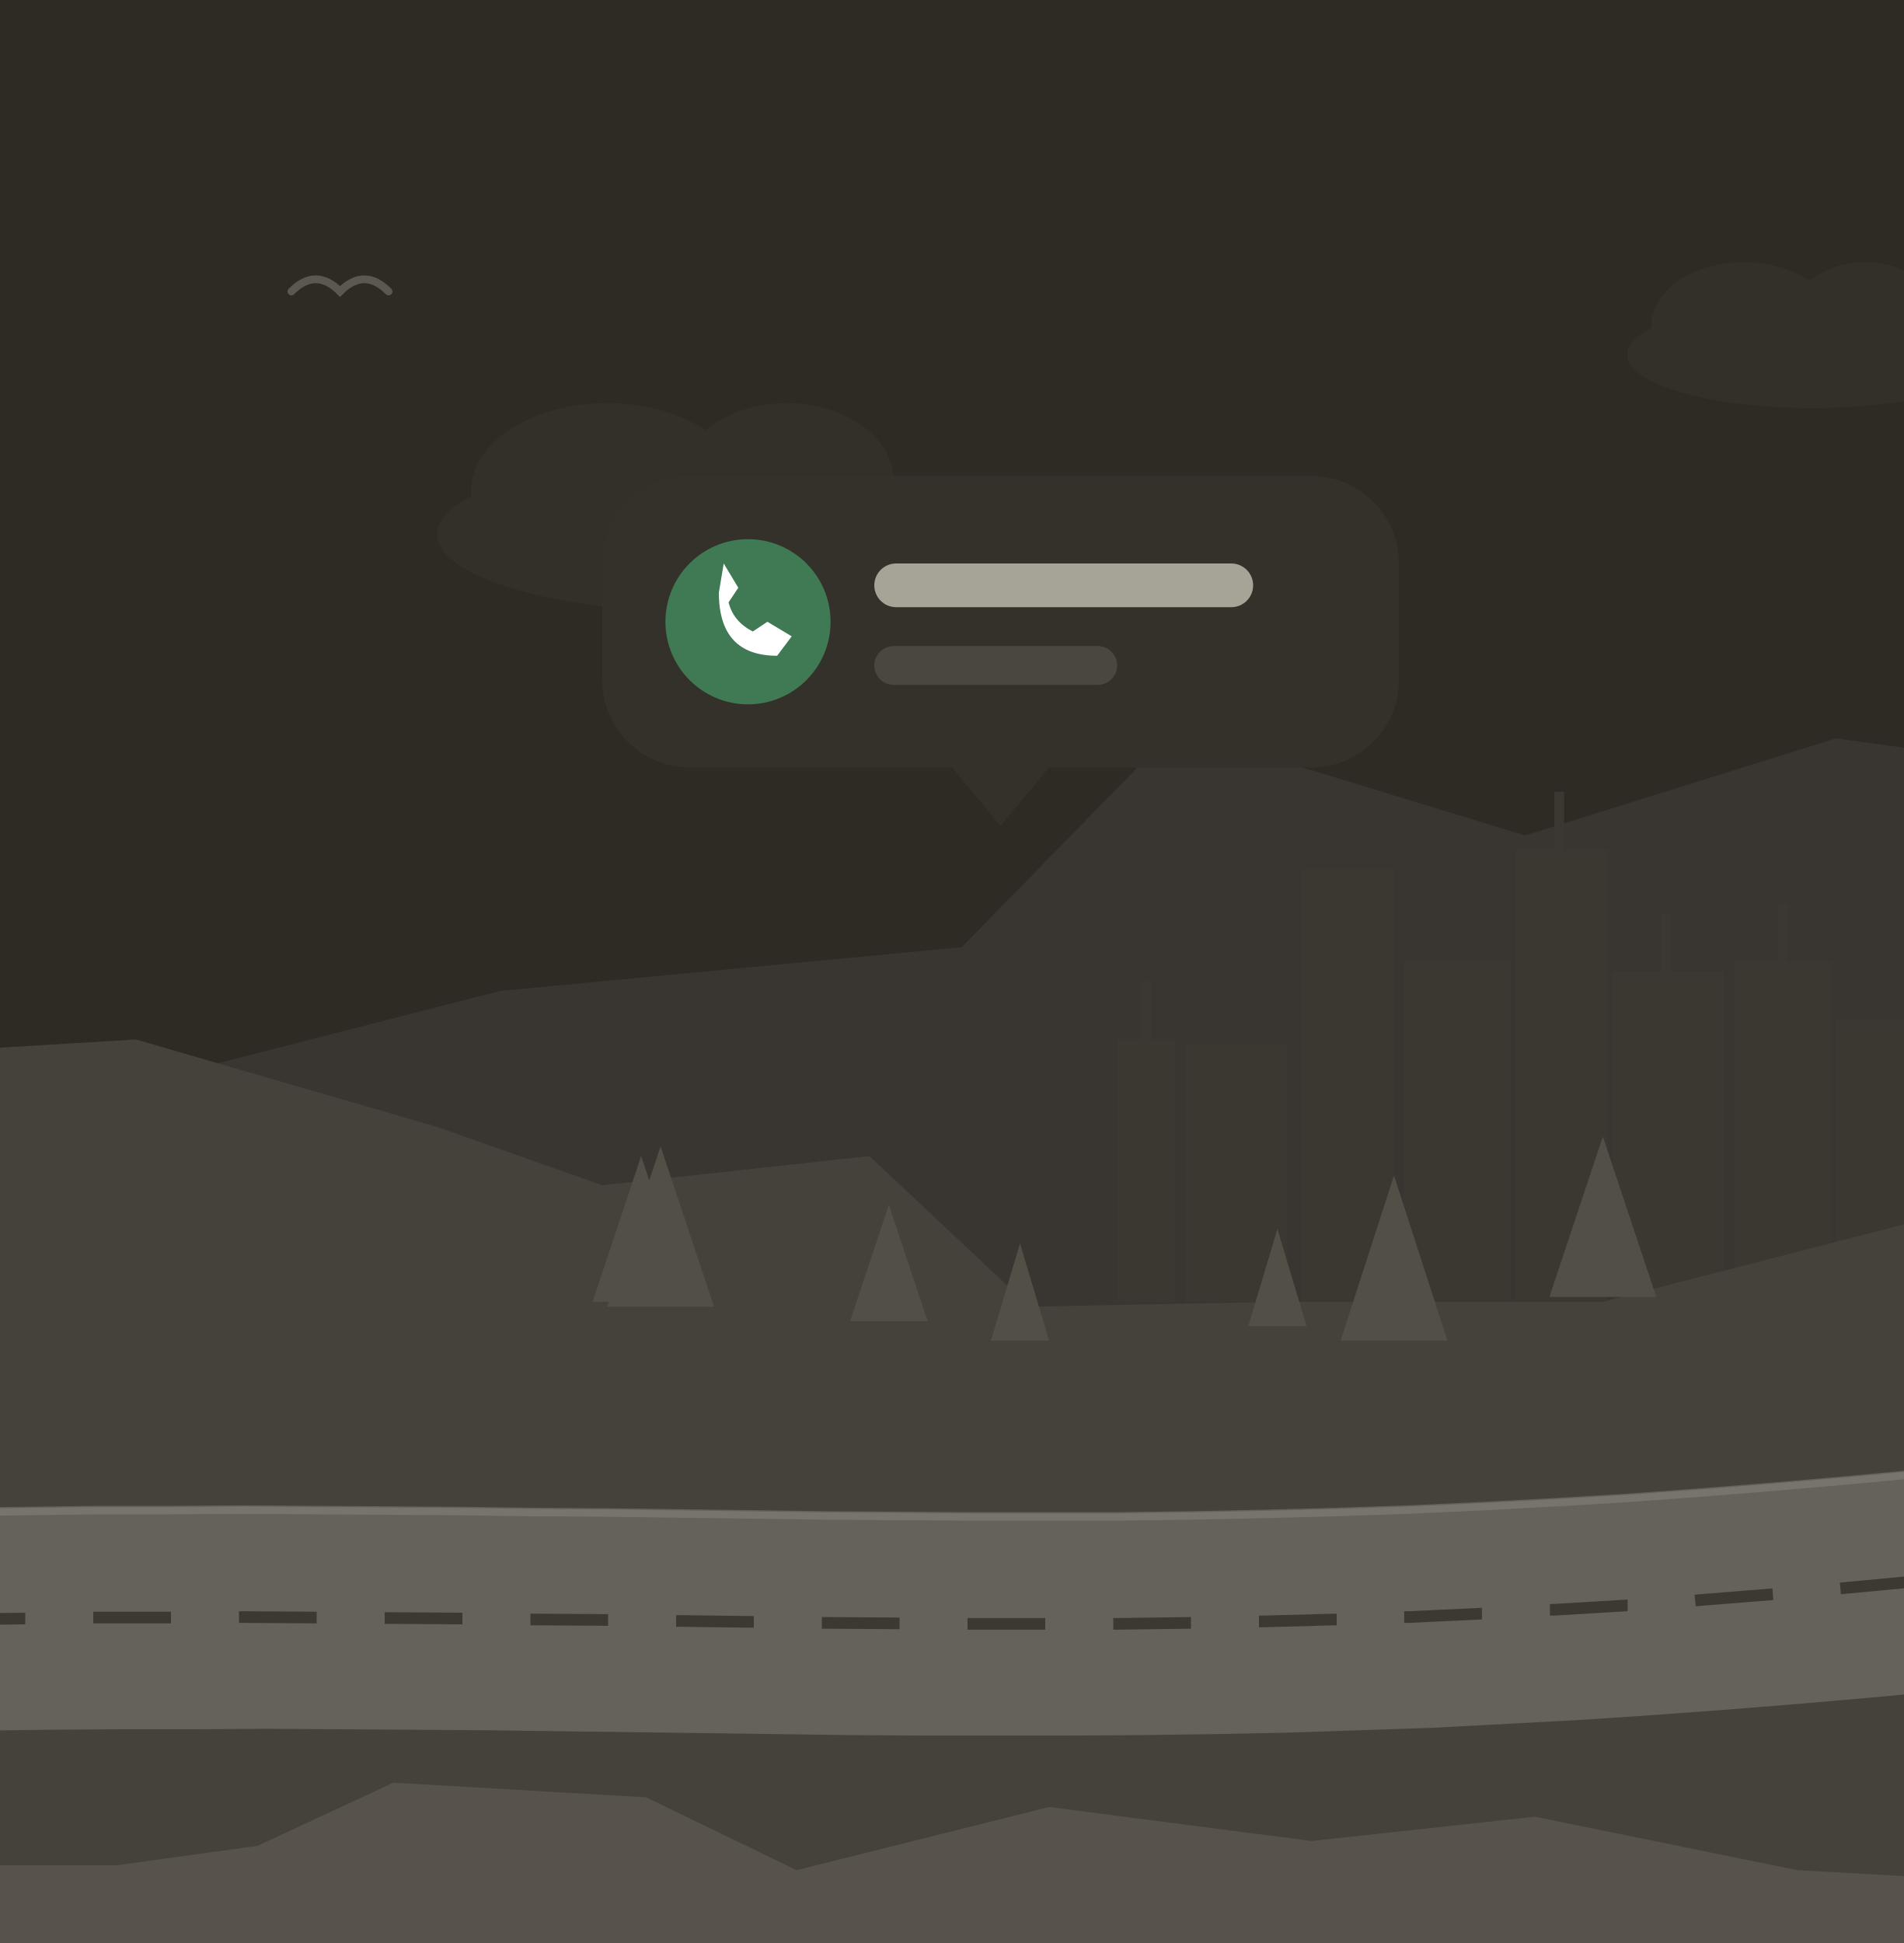
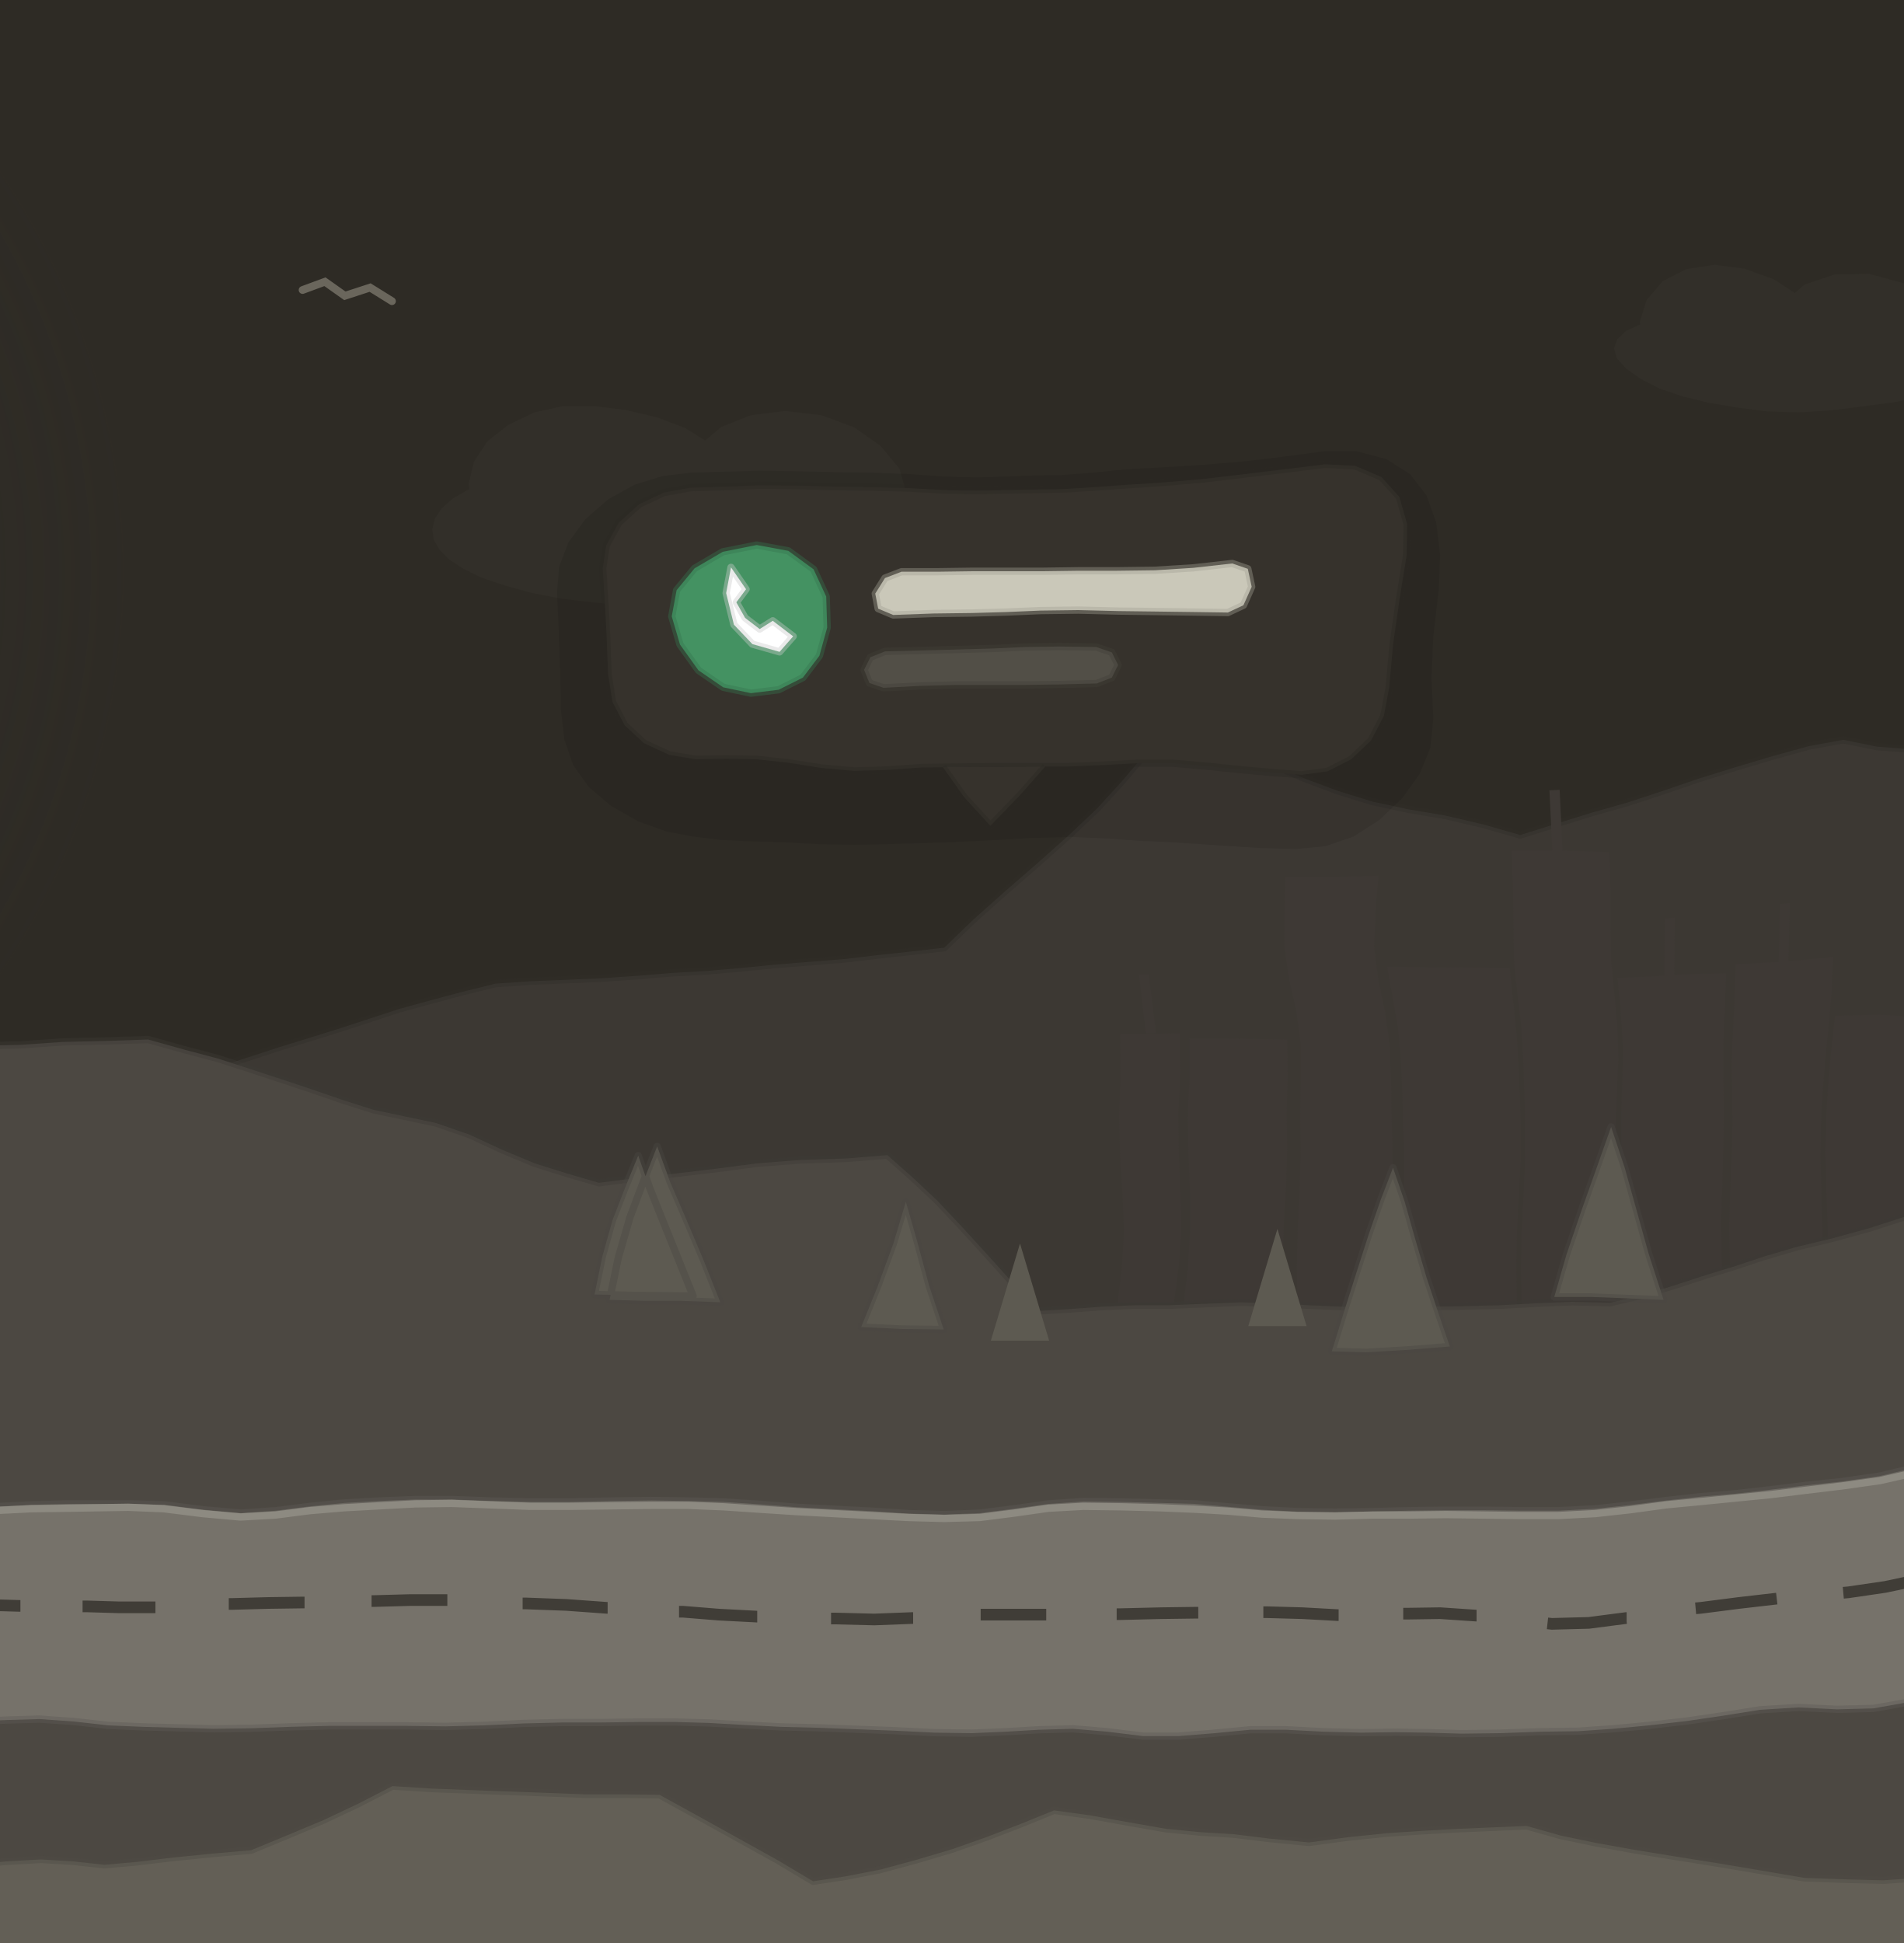
<svg xmlns="http://www.w3.org/2000/svg" viewBox="0 0 392 400">
+   <defs>
+     <radialGradient id="g1" gradientUnits="userSpaceOnUse" cx="268.0" cy="118.0" r="150.0">
+       <stop offset="0" stop-color="#37342E" stop-opacity="0.90" />
+       <stop offset="0.35" stop-color="#37342E" stop-opacity="0.35" />
+       <stop offset="1" stop-color="#37342E" stop-opacity="0.00" />
+     </radialGradient>
+   </defs>
  <g transform="translate(-390 0)">
    <path d="M0 0H1950V400H0Z" fill="#2E2B25" />
-     <path d="M280 74A40 12 0 1 0 360 74A40 12 0 1 0 280 74ZM316 66A16 12 0 1 0 348 66A16 12 0 1 0 316 66ZM480 110A55 16 0 1 0 590 110A55 16 0 1 0 480 110ZM487 101A28 18 0 1 0 543 101A28 18 0 1 0 487 101ZM530 99A22 16 0 1 0 574 99A22 16 0 1 0 530 99ZM725 73A38 11 0 1 0 801 73A38 11 0 1 0 725 73ZM730 67A19 13 0 1 0 768 67A19 13 0 1 0 730 67ZM759 65A15 11 0 1 0 789 65A15 11 0 1 0 759 65Z" fill="#33302A" />
-     <path d="M378 233.6L411 225L493 204L588 195L632 150L704 172L768 152L794 155.6L794 420L378 420Z" fill="#393530" />
-     <path d="M620 214H632V268H620ZM625 202H627V214H625ZM634 215H655V268H634ZM658 179H677V268H658ZM679 198H701V268H679ZM702 175H721V268H702ZM710 163H712V175H710ZM722 200H745V268H722ZM732 188H734V200H732ZM747 198H767V268H747ZM756 186H758V198H756ZM768 210H786V268H768ZM790 215H803V268H790ZM804 203H819V268H804ZM820 192H839V268H820Z" fill="#3B3832" />
-     <path d="M378 216.4L418 214L480 232L514 244L569 238L602 269L653 268L720 268L790 250L794 250.1L794 420L378 420Z" fill="#45413B" />
-     <path d="M522 238L532 268H512ZM526 236L537 269H515ZM600 256L606 276H594ZM573 248L581 272H565ZM677 242L688 276H666ZM653 253L659 273H647ZM720 234L731 267H709Z" fill="#524F47" />
-     <path d="M450 60q5-5 10 0q5-5 10 0" fill="none" stroke="#5C584F" stroke-width="1.6" stroke-linecap="round" />
-     <path d="M378 310.4L380 310.4L395 310.2L410 310L425 310L440 309.9L455 310L470 310.1L485 310.2L500 310.4L515 310.5L530 310.7L545 310.9L560 311.1L575 311.2L590 311.3L605 311.3L620 311.3L635 311.1L650 310.8L665 310.4L680 309.9L695 309.2L710 308.4L725 307.5L740 306.4L755 305.2L770 303.9L785 302.5L794 301.7L794 347.7L790 348.1L775 349.5L760 350.8L745 352L730 353.1L715 354.1L700 354.9L685 355.7L670 356.2L655 356.7L640 357L625 357.2L610 357.3L595 357.3L580 357.3L565 357.2L550 357L535 356.8L520 356.6L505 356.4L490 356.2L475 356.1L460 356L445 355.9L430 356L415 356L400 356.1L385 356.3L378 356.4Z" fill="#65625A" />
-     <path d="M365 311.6L380 311.4L395 311.2L410 311L425 311L440 310.9L455 311L470 311.1L485 311.2L500 311.4L515 311.5L530 311.7L545 311.9L560 312.1L575 312.2L590 312.3L605 312.3L620 312.3L635 312.1L650 311.8L665 311.4L680 310.9L695 310.2L710 309.4L725 308.5L740 307.4L755 306.2L770 304.9L785 303.5L800 302.1" fill="none" stroke="#77746C" stroke-width="1.5" />
-     <path d="M379.2 333.4L380 333.4L395 333.2L395.2 333.2M409.2 333L410 333L425 333L425.2 333M439.2 332.9L440 332.9L455 333L455.2 333M469.2 333.1L470 333.1L485 333.2L485.2 333.2M499.2 333.4L500 333.4L515 333.5L515.2 333.5M529.2 333.7L530 333.7L545 333.9L545.2 333.9M559.2 334.1L560 334.1L575 334.2L575.2 334.2M589.2 334.3L590 334.3L605 334.3L605.2 334.3M619.2 334.3L620 334.3L635 334.1L635.2 334.1M649.2 333.8L650 333.8L665 333.4L665.2 333.4M679.1 332.9L680 332.9L695 332.2L695.1 332.2M709.1 331.4L710 331.4L725 330.5L725.1 330.5M739 329.5L740 329.4L755 328.2M768.9 327L770 326.9L784.9 325.5" fill="none" stroke="#3C3933" stroke-width="2.4" />
+     <path d="M118.3 118.8L118.9 127.1L119.4 134.6L120 141.2L121.1 147.5L122.8 154.1L124.7 161.2L126.9 168.5L129.5 175.3L132 181.9L134.4 188.4L137.7 194.5L141.5 200.1L144.9 205.6L147.8 211.1L151.2 216.3L155.7 221.3L160.4 226L165.1 230.4L170.1 234.9L175.8 239.7L181.9 244.2L188.4 248L194.7 251.3L200.8 254.1L206.9 256.4L213.6 258.5L220.7 260.3L228 261.8L234.9 263.2L241.4 264.5L247.8 265.6L254.3 266.7L261.3 267.8L268.5 268.8L275.5 269.2L282.1 269L288.5 268.1L295.2 267.1L302.2 265.8L309.3 264.1L316.2 262L322.4 259.9L327.9 257.7L333.4 255L339.3 251.9L345.1 248.3L351 244.1L356.8 239.7L362.2 235.3L367.3 230.7L372.1 225.2L376.6 219L381 212.8L385.6 206.9L389.9 200.8L394.1 194.4L398 188.2L401.8 182.4L405.3 176.8L408.5 171.1L411.1 165.4L413.2 159.9L415 154.1L416.6 147.6L417.9 140.3L418.4 133.1L418.4 126.2L418.3 119.2L417.7 112.2L416.7 105.8L415.7 99.8L414.8 93.4L413.8 86.1L412.4 78.6L410.4 71.4L408.1 64.5L405.5 57.8L402.5 51.4L399 45.5L394.6 39.9L390 34.2L385.6 28.2L381.3 22.2L376.5 16.2L371.6 10.3L367.2 4.6L362.9 -0.7L358 -4.9L352.6 -8.5L347.4 -12.6L342.2 -17L336.5 -20.2L329.9 -22L322.9 -23.3L316.2 -25.1L309.3 -27.2L302 -28.8L294.7 -29.9L287.9 -31.2L281.3 -32.7L274.4 -33.3L267.5 -32.8L260.7 -31.9L253.8 -30.7L246.6 -29.1L239.1 -27.1L232 -25.3L225.3 -24.1L218.9 -23.2L212.8 -22L206.5 -20L200.3 -17.8L194.4 -15.4L189.1 -12.3L183.8 -7.9L178.1 -2.7L172.4 2.7L167.5 7.9L163.1 13L158.5 17.7L153.7 22.2L149.5 26.9L146 31.7L142.6 37.1L139.1 43L136.1 49.3L133.3 55.8L130.6 62.4L127.9 69.4L125.7 76.2L123.8 83.1L122 90.1L120.4 96.8L119 103.6L118.2 110.8L118.3 118.8Z" fill="url(#g1)" />
+     <path d="M282 75.4L282.3 77.5L283.7 79.6L286.4 81.9L290.1 84L294.9 85.7L300.6 86.6L307.6 86.9L315.1 86.6L322 85.7L328.3 84L334.4 82.4L340.7 81.6L346.6 81.4L351.5 81L355.3 80.3L358 79L359.6 77.4L360.1 75.5L359.5 73.6L357.9 71.5L355.4 69.4L351.9 67.2L347.6 65L342.3 63.2L336 62.3L329.2 62.1L322.3 62.2L315.4 62.4L309 63L303 64L297.3 65.3L292.4 67.1L288.3 69.1L285.1 71.3L283 73.4L282 75.4ZM287.9 69.2L288.6 74.3L291.3 78.9L296.1 82.3L302.6 83.7L310.2 83L317.1 80.6L322.4 76.8L325.8 72.4L327.2 67.8L326.1 63.3L322.5 59L317.1 55.4L310.8 53.4L304.2 53.2L297.9 55L292.8 58.6L289.3 63.7L287.9 69.2ZM318.3 66.4L319.4 70.9L322.7 74.3L327.7 76.1L333.5 76.1L339.6 75L344.9 73.3L348.3 70.4L349.6 66.5L348.6 62L345.1 57.7L339.8 54.6L333.6 53.7L327.7 54.6L322.8 57.4L319.5 61.6L318.3 66.4ZM479 109L479.3 111.1L480.5 113.2L482.5 115.2L485.4 117.1L489.1 118.9L493.8 120.5L499.2 122L505.3 123.2L511.9 124L518.8 124.6L525.8 125L533 125.3L540.1 125.6L546.7 125.7L552.7 125.6L558.5 125.6L564.2 125.1L569.8 124L575.2 122.6L580 121L583.8 119.3L586.8 117.5L588.9 115.7L590.2 113.8L590.7 111.9L590.5 110.1L589.5 108.3L587.8 106.5L585.3 104.9L582 103.2L577.7 101.6L572.5 100L566.5 98.8L559.8 97.7L552.6 96.7L545.2 96.2L538.3 96.1L531.8 96.3L525.1 96.5L518.5 96.5L512.1 96.4L505.9 96.5L500 97L494.7 98L490 99.3L486.2 100.9L483.1 102.7L480.9 104.7L479.5 106.8L479 109ZM486.5 99.5L487 104.2L489.2 108.9L493 112.9L498.2 116L504.6 118.3L511.7 119.4L518.9 119.4L525.7 118.6L531.8 116.9L537.2 114.3L541.2 110.9L543.6 107.1L543.9 103L542.4 98.7L539.5 94.7L535.7 91L531 88.1L525.2 85.9L518.8 84.4L512.3 83.6L506 83.6L500 84.9L494.6 87.5L490.3 90.9L487.6 95L486.5 99.5ZM530.2 101.5L531.4 106.4L535 110.4L540.5 113.2L546.9 115.1L553.6 116L560.5 115.7L567 113.7L572.3 110.4L575.6 106.2L576.6 101.5L575.2 96.5L571.3 91.8L565.9 88L559.2 85.5L551.7 84.6L544.5 85.5L538.5 87.9L534.1 91.6L531.3 96.3L530.2 101.5ZM722.3 71.7L722.9 73.8L724.8 75.9L727.8 78L731.7 80L736.4 81.6L741.7 82.9L747.6 83.9L753.9 84.7L760.4 84.9L766.7 84.5L773.3 83.7L780 82.8L786.1 81.6L791.5 80.1L795.8 78.3L798.9 76.4L800.9 74.6L801.5 72.7L800.9 70.9L799 69.2L796 67.6L791.7 66.5L786.5 65.9L780.4 65.7L773.9 65.3L766.9 64.8L759.9 64.3L753.2 63.8L747 63.7L741.3 64L736.1 64.7L731.5 65.7L727.7 66.8L724.8 68.1L723 69.8L722.3 71.7ZM727.6 66.3L728.6 70.9L732 75.2L737.1 78.5L743.2 80.3L749.7 80.6L755.7 79.5L760.6 77.1L764 73.7L765.3 69.6L764 65.1L760.4 60.9L755.2 57.5L749.1 55.3L743 54.5L737.2 55.4L732.3 57.9L729 61.8L727.6 66.3ZM755.8 66.9L757.3 71.7L761.7 75.5L768 77.5L775 77.3L781.7 74.9L786.5 70.8L788.3 66.1L786.7 61.7L781.9 58.3L774.9 56.4L767.7 56.5L761.5 58.6L757.3 62.3L755.8 66.9Z" fill="#322F29" />
+     <path d="M376.5 236.3L381.3 235L387.9 233L395.2 230.8L403.2 228.4L411.4 225.8L419.4 223.7L427.2 221.8L434.4 219.8L441 217.7L447.4 215.6L453.9 213.6L460.3 211.6L466.4 209.6L472.2 207.7L478.4 206L485.1 204.2L492 202.5L499.3 202L506.5 201.7L513.7 201.4L521 200.9L528.2 200.3L535.3 199.9L542.3 199.3L549.4 198.6L556.8 198L564.2 197.4L570.9 196.6L577.4 195.9L584.4 195.1L590.3 189.4L596.8 183.6L603.7 177.6L610.2 171.8L615.9 166.4L621.1 160.7L626.4 154.4L631.8 148.6L639 151.5L646 154.6L652.4 157.6L658.7 160.3L665.4 162.8L672.5 165L679.9 166.6L687.6 167.9L695.3 169.7L703 171.9L710.3 169.6L717.7 167.3L725.1 165.2L732.4 162.8L739.7 160.3L747.1 158L754.8 155.7L762.4 153.6L769.5 152.3L776.4 153.7L782.7 154.2L788.7 154.5L795 155L795.5 155.1L795.5 420L795.1 420L788.1 420.6L781 421.1L774.1 421.6L767.4 422.2L760.6 422.6L753.6 422.8L746.6 423.3L739.6 423.7L732.4 423.8L724.6 423.7L716.8 423.6L709.4 422.9L702.3 421.5L695.1 419.9L687.5 418.9L680.1 418.3L672.9 418.2L665.9 418.3L659 418.9L652.2 419.6L645.4 420.1L638.6 420.1L631.6 420L624.7 420.3L617.7 420.9L611 421.1L604.8 420.6L599.2 420.2L593.4 419.7L586.7 419.1L579.2 418.3L571.7 417.7L564.5 417.7L557.1 417.4L549.7 417.3L542.9 417.3L536.7 417.4L530.3 417.4L523.2 417.3L515.9 417.2L508.5 417.2L500.7 417.5L492.6 418.4L484.9 419L477.7 419L470.2 418.8L462.8 418.9L456.1 419.3L449.9 419.9L443.5 420.3L436.6 420.7L429.9 420.9L423.4 420.9L416.9 420.1L410.4 418.7L404 417.6L397.1 417.5L389.5 418.1L381.9 418.7L376.5 419.2Z" fill="#3C3833" stroke="#302D29" stroke-width="1.5" stroke-linejoin="round" stroke-opacity="0.4" />
+     <path d="M620.6 212.9L632.9 212.7L633 221L632.6 229.4L632.7 237.4L633 245.3L633.2 253.1L632.7 260.6L631.7 268.2L620.1 268.2L621 260.7L621.4 253.3L621.1 245.6L620.6 237.8L620.4 229.8L620.7 221.3ZM624.5 200.6L626.5 200.6L628 212.7L625.9 212.7ZM634.9 213.8L641.7 213.8L648.5 213.9L655 214L655.1 221.5L654.9 229.2L655 236.7L654.8 244.2L654.3 252.1L654.1 260.2L654.3 268.5L647.7 268L640.7 268L633.7 268.2L634.6 260.7L635 253.3L635 245.6L634.7 237.9L634.5 230.1L634.9 221.9ZM654.6 180.5L664.1 180.5L673.8 180.3L673.2 187.7L672.9 195L673.8 201.9L675.2 208.4L676.1 215.1L676.4 222.3L676.5 229.7L676.7 236.9L676.8 244.1L676.6 251.8L676.2 260.3L675.8 269L666 269L657.1 268.6L657 260.3L657.2 252.2L657.6 244.5L657.8 237.1L657.7 229.9L657.8 222.4L657.8 215L656.9 208.2L655.4 201.6L654.4 194.8L654.5 187.5ZM675.6 199L684.2 199.1L692.7 199.2L700.8 199.3L701.5 205.8L702.2 212.2L702.6 218.6L702.9 225.1L703.1 231.7L703.1 238.6L702.7 246.2L702.3 254.1L702.2 261.6L702.3 268.5L694.9 268.9L686.7 268.9L678.1 269L678.4 261L678.8 253L679.1 245.5L679.1 238.5L678.9 231.8L678.7 224.9L678.4 217.9L677.8 211.4L676.7 205.2ZM701.2 175.1L711.2 175.1L721.3 175.4L721.6 183.1L721.6 190.7L721.7 197.9L722.4 204.8L723 211.6L723.2 218L722.9 224.1L722.7 230.4L722.7 237.4L722.5 244.8L722.2 252.6L722.2 260.5L722.6 268.3L712.6 268L703.3 268.5L703.1 261.3L703.3 253.6L703.7 245.6L704 237.9L704 230.8L703.8 224.2L703.6 217.7L703.2 211.2L702.4 204.6L701.7 197.8L701.6 190.6L701.5 182.9ZM709 162.7L711.1 162.6L711.7 175.1L709.6 175.1ZM723 201.3L730.4 201L738 200.5L745.4 200.4L745.1 207.8L744.8 215L744.8 221.9L744.9 228.7L744.8 236.1L744.6 243.8L744.3 251.8L744.5 260.1L745 268.9L738.4 268.7L731.3 268.7L723.6 268.3L723.2 260L723.3 251.7L723.6 243.6L723.8 235.8L723.8 228.6L724 222L724.1 215.5L723.7 208.5ZM732.8 189.1L734.8 188.9L734.7 200.7L732.7 200.8ZM747.3 198.5L757.2 198L767.4 197L767.1 204.1L766.5 211.2L765.8 218L765.3 224.4L764.9 230.9L764.8 238.1L765 245.7L765.2 253.3L765.2 261L765 268.8L755.6 269.1L746.7 269L746.2 260.9L746 253.1L746.2 245.6L746.5 238.2L746.7 231.2L746.6 224.9L746.5 218.7L746.8 212.1L747.1 205.3ZM756.5 186.1L758.5 185.9L758.2 197.9L756.2 198.1ZM767.8 209.1L777 208.9L786.3 209.4L785.8 216.5L785.3 223.5L784.8 230.5L784.7 237.6L784.9 244.7L785.2 251.9L785.3 259.6L785.2 267.8L775.2 268.4L766 268.8L766.3 260.7L766.3 252.8L766 244.9L765.8 237.1L766 229.7L766.4 223L767 216.3ZM790.2 214.5L803.6 214.6L803.4 221.9L803.1 229.4L803.1 236.7L803.3 243.4L803.6 250.1L803.9 257.9L804.2 266.4L789.7 267.5L789.5 258.8L789.3 250.8L789.1 243.7L789 236.8L789.2 229.4L789.7 221.9ZM804.6 203.2L811.4 203.5L818.7 203.6L819.7 209.4L819.9 216L819.6 223.2L819.2 230.5L819.5 237.4L820.5 244L821.4 250.7L821.4 258.1L820.9 266.1L813.3 266.1L805.2 266.4L805 258.2L804.8 250.7L804.5 244.2L804.2 237.9L804.1 231.1L804.3 223.9L804.6 216.9L804.6 210.1ZM818.8 194L829.1 194L839.4 193.6L839.5 200.8L839.8 207.7L840.1 214.9L840.4 223.1L840.8 231.5L840.9 239.2L840.1 246.1L839.3 252.8L839.2 259.8L839.9 266.7L831 266.2L821.9 266.1L822.4 257.7L822.3 250.1L821.3 243.1L820.4 236L820.3 228.7L820.7 220.9L821 213.5L820.3 207L819.3 200.9ZM844 212.4L852.5 213.1L861.4 213.5L861.6 220.8L861.9 227.4L862.1 234.2L862.4 241.7L862.9 249.3L862.7 256.1L861.8 261.8L860.8 267L852.1 266.9L843.6 266.8L843.3 260.7L843.4 254.4L844.1 248.2L844.7 241.7L844.9 234.8L844.6 227.3L844.2 219.7Z" fill="#3E3935" />
+     <path d="M376.5 215.7L377.9 215.6L385.7 215.3L394.2 215.1L402.9 214.5L411.7 214.3L420.5 214L428 216.1L434.8 217.9L441.3 220L447.7 222.1L454.3 224.3L460.7 226.5L467 228.5L473.2 229.8L479.8 231.2L486.7 233.6L493.4 236.7L500.1 239.5L506.8 241.6L513.3 243.5L521.1 242.5L529 241.6L537.4 240.6L545.8 239.5L554.7 238.8L564.1 238.5L572.7 237.8L578 242.5L583 247.2L587.9 252.4L593.2 258.2L598.6 264.2L603.4 269.9L610.1 269.5L616.9 269L623.7 268.7L630.8 268.7L638.1 268.4L645.4 268.1L652.4 268.3L659.3 268.7L666.3 269L673.9 269L682.5 269L691.2 268.9L699 268.7L706.3 268.3L713.7 268L721.5 268.2L728.6 266.5L735.1 264.5L741.2 262.5L747.1 260.7L753.1 258.7L759.9 256.7L767.4 254.9L775 252.8L782.1 250.5L789.2 248.1L795.5 247.9L795.5 420L795.1 420L788.1 420.6L781 421.1L774.1 421.6L767.4 422.2L760.6 422.6L753.6 422.8L746.6 423.3L739.6 423.7L732.4 423.8L724.6 423.7L716.8 423.6L709.4 422.9L702.3 421.5L695.1 419.9L687.5 418.9L680.1 418.3L672.9 418.2L665.9 418.3L659 418.9L652.2 419.6L645.4 420.1L638.6 420.1L631.6 420L624.7 420.3L617.7 420.9L611 421.1L604.8 420.6L599.2 420.2L593.4 419.7L586.7 419.1L579.2 418.3L571.7 417.7L564.5 417.7L557.1 417.4L549.7 417.3L542.9 417.3L536.7 417.4L530.3 417.4L523.2 417.3L515.9 417.2L508.5 417.2L500.7 417.5L492.6 418.4L484.9 419L477.7 419L470.2 418.8L462.8 418.9L456.1 419.3L449.9 419.9L443.5 420.3L436.6 420.7L429.9 420.9L423.4 420.9L416.9 420.1L410.4 418.7L404 417.6L397.1 417.5L389.5 418.1L381.9 418.7L376.5 419.2Z" fill="#4C4842" stroke="#3D3A35" stroke-width="1.5" stroke-linejoin="round" stroke-opacity="0.4" />
+     <path d="M521.4 237.9L523.7 244.4L526.3 250.9L529.4 258.6L532.7 266.8L522.3 266.7L512.4 266.5L514 258.7L516.1 251.2L518.7 244.5ZM525.3 236L528 243.4L531.2 250.8L534.8 259.3L538.3 268.1L530.2 267.8L522.7 267.8L515.5 267.6L517.3 258.9L519.7 250.6L522.4 243.4Z" fill="#5D5A51" stroke="#4A4841" stroke-width="1.5" stroke-linejoin="round" stroke-opacity="0.4" />
+     <path d="M600 256L606 276H594Z" fill="#5D5A51" />
+     <path d="M576.5 247.4L578.9 255.8L581.3 264.7L584.3 273.7L575.7 273.6L567.3 273.2L570.7 264.8L573.9 256.1ZM676.8 240.4L679.2 247.4L681.4 255.2L683.7 263L686.1 270.2L688.5 277.2L679.7 277.9L671.3 278.4L664.2 278.2L666.6 270.4L669.2 262.2L671.8 254.1L674.3 246.9Z" fill="#5D5A51" stroke="#4A4841" stroke-width="1.5" stroke-linejoin="round" stroke-opacity="0.4" />
+     <path d="M653 253L659 273H647Z" fill="#5D5A51" />
+     <path d="M721.7 232L724.5 240.4L726.9 249L729.4 258L732.5 267.6L725.3 267.3L717.6 267L710 267L712.5 258.3L715.6 249.2L718.8 240.2Z" fill="#5D5A51" stroke="#4A4841" stroke-width="1.5" stroke-linejoin="round" stroke-opacity="0.4" />
+     <path d="M452.3 59.7L456.9 58L461 60.9L466.2 59.2L470.7 62" fill="none" stroke="#6A665C" stroke-width="1.6" stroke-linecap="round" />
+     <path d="M376.5 310.7L380.3 310.5L388.4 310.2L396.5 309.8L403.9 309.6L410.2 309.6L416.6 309.6L423.9 309.8L431.8 310.8L439.6 311.5L446.8 311L453.9 310.1L461 309.4L468.2 309L475.6 308.7L483.1 308.7L491.1 309L499.2 309.2L507.5 309.2L515.9 309L524.2 308.9L531.7 309L539 309.2L546.5 309.7L554.2 310.3L561.8 310.7L569.5 311.1L577.1 311.6L584.5 311.8L591.8 311.5L598.8 310.6L605.9 309.6L613.1 309.1L620.9 309.2L628.7 309.4L635.9 309.6L642.9 310.2L649.8 310.8L657.2 311.2L664.9 311.3L672.4 311.2L680 311L687.6 310.9L695.4 310.9L703.2 311L710.9 311L718.6 310.6L725.9 309.8L733.1 308.9L740.3 308.1L747.4 307.5L754.4 306.7L761.7 305.8L769.2 305L776.9 303.9L784.9 302L793.1 299.8L795.5 299.3L795.5 347.4L790.3 348.6L783 350.4L775.7 351.7L768.2 351.9L760.3 351.5L752.3 352L744.8 353.2L737.3 354.3L729.5 355.2L722.1 355.9L714.9 356.4L707.2 356.5L698.9 356.8L690.9 356.9L684 356.7L677.4 356.6L670.2 356.7L662.5 356.5L654.8 356.1L647.4 356.1L640.1 356.8L632.7 357.4L625.3 357.4L618 356.5L610.9 355.9L603.9 356.1L597.1 356.5L590.1 356.8L582.5 356.7L574.4 356.3L566.5 356L558.7 355.7L550.8 355.5L543 355.1L536 354.7L529.1 354.5L521.5 354.5L513.8 354.6L505.9 354.6L497.8 354.8L489.5 355.2L481.7 355.4L473.8 355.3L465.6 355.3L457.6 355.3L449.6 355.5L441.6 355.8L433.9 355.9L426.6 355.7L419.5 355.5L412.3 355.2L405.2 354.4L398.1 353.9L391.3 354.1L384.7 354.4L377.4 354.6L376.5 354.6Z" fill="#76726A" stroke="#5E5B55" stroke-width="1.5" stroke-linejoin="round" stroke-opacity="0.4" />
+     <path d="M372.8 311.7L380.4 311.3L388.4 311L396.4 310.6L403.8 310.5L410.1 310.4L416.4 310.3L423.7 310.6L431.7 311.6L439.5 312.3L446.7 311.9L453.7 311L460.8 310.4L468.1 310L475.5 309.6L483 309.5L491 309.8L499.1 310.1L507.3 310.1L515.8 310L524.1 309.9L531.7 309.9L539 310.2L546.4 310.7L554.1 311.2L561.7 311.6L569.4 312L577 312.4L584.4 312.6L591.7 312.4L598.8 311.5L605.8 310.5L613 310.1L620.9 310.2L628.8 310.4L636 310.7L642.9 311.1L649.8 311.7L657.2 312L664.9 312.1L672.5 311.9L680 311.9L687.7 311.8L695.5 311.9L703.1 312L710.8 312L718.4 311.6L725.7 310.8L733 309.8L740.3 309.1L747.4 308.4L754.5 307.7L761.8 306.8L769.3 305.9L777.1 304.8L785 303L793.1 300.8L801.2 299.1" fill="none" stroke="#8D8A81" stroke-width="1.5" />
+     <path d="M378.8 330.4L379.6 330.4L387 330.4L394 330.6L394.2 330.6M407 330.7L407.8 330.7L414.6 330.9L421.8 330.9L422 330.9M437.1 330.2L437.9 330.2L445.3 330L452.5 329.9L452.7 329.9M466.5 329.6L467.2 329.6L474.5 329.4L481.9 329.4L482.1 329.4M497.6 330.1L498.4 330.1L506.6 330.4L514.9 331L515.1 331M529.8 331.8L530.6 331.8L538 332.4L545.7 332.8L545.9 332.8M561.1 333.2L562 333.2L570 333.4L577.8 333.1L578 333.1M591.9 332.4L592.7 332.4L599 332.4L605.2 332.4L605.4 332.4M619.9 332.3L620.8 332.3L629.1 332.1L636.5 332L636.7 332M650.1 331.9L650.9 331.9L658.1 332.1L665.4 332.5L665.6 332.5M678.9 332.2L679.7 332.2L686.5 332.1L693.9 332.6L694 332.6M708.6 334.2L709.5 334.3L717.1 334.1L724.8 333.1L724.9 333.1M739.1 331.1L740.2 331L748 330L755.8 329.1M769.5 327.9L770.6 327.8L778.1 326.7L785.7 325.1" fill="none" stroke="#403D37" stroke-width="2.4" />
    <g transform="translate(596 128)">
-       <path d="M-64-30H64A18 18 0 0 1 82-12V12A18 18 0 0 1 64 30H-64A18 18 0 0 1-82 12V-12A18 18 0 0 1-64-30Z" fill="#34302A" />
-       <path d="M-69 0A17 17 0 1 0-35 0A17 17 0 1 0-69 0Z" fill="#3F7A54" />
-       <path d="M-58-6q0 13 12 13l3-4-5-3-3 2q-4-2-5-6l2-3-3-5z" fill="#FFFFFF" />
-       <path d="M-21.5-12H47.5A4.5 4.5 0 0 1 52-7.5V-7.5A4.5 4.5 0 0 1 47.5-3H-21.5A4.5 4.5 0 0 1-26-7.5V-7.5A4.5 4.5 0 0 1-21.5-12Z" fill="#A6A497" />
-       <path d="M-22 5H20A4 4 0 0 1 24 9V9A4 4 0 0 1 20 13H-22A4 4 0 0 1-26 9V9A4 4 0 0 1-22 5Z" fill="#4A473F" />
-       <path d="M-10 30L0 42L10 30" fill="#34302A" />
+       <path d="M-63.6 -22.6L-56 -22.9L-48.4 -23.2L-40.9 -23.1L-33.2 -22.8L-25.8 -22.7L-18.7 -22.7L-12 -22.5L-5.6 -22.5L0.7 -22.5L6.9 -22.5L13.2 -22.5L19.9 -22.8L26.9 -23L34.4 -23.4L42.4 -24.5L50.6 -25.8L58.8 -26.9L66.9 -27.6L73.4 -27.1L78.7 -24.3L82.1 -19.7L83.6 -13.6L83.4 -6.7L82 2.5L81.1 11.5L80.8 19.9L79.9 25.7L76.9 30.9L72.5 35.2L67.1 37.9L61.2 38.8L54.4 38.5L47.9 38L41.8 37.5L35.5 37.1L28.7 36.8L21.6 36.6L14.3 36.5L6.5 36.6L-1.9 37L-9.9 37.2L-17.1 37.4L-23.6 37.7L-30 37.8L-36.9 37.5L-44.2 36.9L-51 36.5L-57 36.2L-62.8 35.7L-68.3 34.6L-73.9 31.9L-78.4 28L-81 23.1L-81.8 17.2L-82 8.8L-82.3 0.9L-82.7 -6L-82 -10.9L-79.3 -15.3L-75.1 -19.1L-69.7 -21.5L-63.6 -22.6ZM-63.7 -25L-56.3 -25.4L-48.8 -25.6L-41.2 -25.5L-33.4 -25.3L-25.9 -25.2L-18.7 -25.1L-11.8 -24.8L-5.3 -24.7L0.8 -24.8L6.8 -24.8L13 -24.9L19.6 -25.2L26.6 -25.6L34.1 -26L42.1 -26.9L50.5 -28.1L58.7 -29.2L66.9 -30L74.3 -29.5L80.3 -26.5L84.1 -21.4L85.8 -14.5L85.5 -6.6L84.2 2.7L83.4 11.6L83.4 19.9L82.4 26.5L79 32.4L73.9 37.3L67.7 40.4L61 41.4L54 41.2L47.6 40.7L41.7 40.2L35.6 39.8L28.7 39.5L21.7 39.2L14.4 38.9L6.5 39.1L-2 39.5L-10.2 39.8L-17.3 40L-23.7 40.2L-30 40.4L-37 40.1L-44.3 39.6L-51.2 39.3L-57.2 39L-62.9 38.4L-69 37L-75.4 34L-80.6 29.7L-83.5 24.2L-84.5 17.6L-84.7 9.1L-85 1L-85.4 -6.1L-84.6 -11.6L-81.6 -16.7L-76.6 -21.1L-70.5 -23.9L-63.7 -25ZM-63.8 -27.6L-56.6 -27.8L-49.2 -28.1L-41.5 -28L-33.7 -27.8L-26.1 -27.7L-18.7 -27.5L-11.6 -27.1L-5.1 -27L0.9 -27.1L6.7 -27.2L12.7 -27.3L19.3 -27.7L26.3 -28.2L33.8 -28.7L41.9 -29.4L50.3 -30.4L58.6 -31.4L66.8 -32.4L73.7 -32.2L79.8 -30L84.3 -26.1L86.9 -20.7L88 -14L87.6 -6.5L86.4 2.8L85.8 11.6L86 19.9L85.2 26.1L82.5 31.7L78.3 36.7L73.1 40.7L67.2 43.1L60.8 43.9L53.8 43.7L47.4 43.2L41.6 42.8L35.5 42.5L28.7 42.2L21.7 41.7L14.5 41.3L6.6 41.5L-2.1 42L-10.4 42.4L-17.5 42.5L-23.8 42.8L-30 42.9L-37 42.7L-44.5 42.3L-51.5 42.1L-57.4 41.7L-63.1 41.1L-68.6 39.9L-74.7 37.4L-80.2 33.9L-84.2 29.4L-86.4 24.2L-87.2 17.9L-87.4 9.3L-87.7 1.1L-88.1 -6.1L-87.5 -11.3L-85.2 -16.3L-81.2 -20.9L-75.9 -24.5L-70 -26.7L-63.8 -27.6ZM-63.8 -30.7L-56.9 -30.9L-49.7 -31.1L-41.9 -31L-34 -30.8L-26.4 -30.7L-18.9 -30.4L-11.5 -29.9L-4.9 -29.7L0.9 -29.9L6.5 -30.1L12.5 -30.2L19 -30.7L26 -31.4L33.5 -31.8L41.6 -32.3L50 -33L58.4 -34L66.6 -35.1L73.3 -35.1L79.4 -33.5L84.3 -30.4L87.7 -26L89.7 -20.4L90.5 -13.7L90.2 -6.5L89.1 2.9L88.7 11.6L89.1 19.9L88.5 25.9L86.3 31.3L82.7 36.3L78 40.8L72.7 44.2L66.9 46.2L60.8 46.8L53.7 46.6L47.3 46.2L41.5 45.8L35.4 45.4L28.6 45.1L21.6 44.6L14.4 44.3L6.5 44.5L-2.2 45L-10.5 45.4L-17.5 45.6L-23.8 45.8L-30 45.9L-37.1 45.8L-44.6 45.4L-51.7 45.2L-57.7 44.9L-63.4 44.2L-68.7 43.2L-74.6 41.1L-80.2 37.9L-84.8 34L-88 29.5L-89.8 24.3L-90.5 18.3L-90.7 9.6L-91 1.2L-91.3 -6.1L-90.9 -11.3L-89 -16.3L-85.5 -21.1L-80.8 -25.2L-75.4 -28.2L-69.6 -30L-63.8 -30.7Z" fill="#000000" fill-opacity="0.09" />
+       <path d="M-63.8 -27.6L-56.6 -27.8L-49.2 -28.1L-41.5 -28L-33.7 -27.8L-26.1 -27.7L-18.7 -27.5L-11.6 -27.1L-5.1 -27L0.9 -27.1L6.7 -27.2L12.7 -27.3L19.3 -27.7L26.3 -28.2L33.8 -28.7L41.9 -29.4L50.3 -30.4L58.6 -31.4L66.8 -32.4L73 -32.1L78.4 -29.8L82.1 -25.7L83.7 -20.1L83.6 -13.7L82.1 -4.4L80.8 4.7L80 13.6L78.9 19.4L76.3 24.4L72.2 28.3L67.3 30.8L62 31.5L55.5 31L49 30.4L42.2 29.7L35.3 29.1L28.4 29.1L21.2 29.5L13.8 29.8L6.2 29.8L-1.4 29.8L-8.9 29.9L-16.3 30L-23.4 30.5L-30.1 30.7L-36.8 30.1L-43.8 29L-50.3 28.3L-56.5 28.2L-62.8 28.3L-68.2 27.4L-73.4 25L-77.4 21.3L-79.9 16.5L-80.8 10.8L-81.1 2.8L-81.5 -4.4L-81.9 -11L-81.2 -15.7L-78.6 -20.4L-74.4 -24.2L-69.3 -26.6L-63.8 -27.6Z" fill="#36322C" stroke="#2B2823" stroke-width="1.5" stroke-linejoin="round" stroke-opacity="0.4" />
+       <path d="M-67.7 -1.1L-66 4.7L-62.2 10L-57.1 13.5L-51.4 14.7L-45.7 14L-40.7 11.5L-37.3 7L-35.7 1.2L-35.9 -5.2L-38.5 -10.8L-43.7 -14.6L-50.2 -15.8L-57.2 -14.4L-63 -11L-66.7 -6.5L-67.7 -1.1Z" fill="#449262" stroke="#36754E" stroke-width="1.5" stroke-linejoin="round" stroke-opacity="0.4" />
+       <path d="M-56.5 -5.9L-54.9 0.6L-51.1 4.6L-45.5 6.2L-42.7 3L-46.9 -0.2L-49.6 1.5L-52.6 -0.8L-54.4 -4L-52.4 -6.7L-55.5 -11.2Z" fill="#FFFFFF" stroke="#CCCCCC" stroke-width="1.5" stroke-linejoin="round" stroke-opacity="0.4" />
+       <path d="M-20.4 -10.3L-13 -10.3L-5.7 -10.4L1.6 -10.4L8.8 -10.4L16.1 -10.5L23.9 -10.5L31.8 -10.6L39.7 -11.1L47.7 -12L50.9 -10.9L51.7 -7.2L51.7 -7.2L50 -3.4L46.8 -1.9L39.8 -2L32.3 -2.1L24.3 -2.2L16 -2.4L8.2 -2.3L1.2 -2L-5.9 -1.8L-13.8 -1.7L-22.1 -1.4L-25.2 -2.7L-25.8 -5.8L-25.8 -5.8L-23.8 -9L-20.4 -10.3Z" fill="#CAC8B9" stroke="#A2A094" stroke-width="1.5" stroke-linejoin="round" stroke-opacity="0.4" />
+       <path d="M-23.8 6.1L-16 5.9L-8.4 5.7L-1.5 5.5L5.1 5.2L12 5.1L19.7 5.2L22.9 6.3L24.2 8.9L24.2 8.9L22.9 11.5L19.8 12.7L12.2 12.9L5 13L-1.9 13L-9 13L-16.6 13.2L-24.1 13.6L-27 12.6L-28.1 9.9L-28.1 9.9L-26.8 7.3L-23.8 6.1Z" fill="#524F47" stroke="#423F39" stroke-width="1.5" stroke-linejoin="round" stroke-opacity="0.4" />
+       <path d="M-11.9 29.9L-7.5 36.1L-2.1 42L4 35.7L9.2 29.8" fill="#36322C" stroke="#2B2823" stroke-width="1.5" stroke-linejoin="round" stroke-opacity="0.4" />
    </g>
-     <path d="M378 382.7L385 384L414 384L443 380L471 367L523 370L554 385L606 372L660 379L706 374L760 385L794 386.9L794 420L378 420Z" fill="#57534B" />
+     <path d="M376.5 382.6L376.6 382.6L384.1 383.9L391.3 383.2L398.4 382.8L405.1 383.2L411.5 383.9L418.2 383.3L425.7 382.4L433.7 381.6L441.7 380.9L449.2 377.8L456.6 374.7L463.8 371.3L470.8 367.7L478.7 368.2L486.3 368.5L494.5 368.8L502.7 369.1L510.5 369.4L518.2 369.4L525.8 369.5L533.8 373.9L542.1 378.5L550.2 383L557.4 387.3L564 386.3L571.2 384.9L578.6 382.9L586 380.7L593.1 378.2L600.1 375.5L607 372.7L614.3 373.7L622.1 375.1L630.1 376.5L637.3 377.2L644 377.6L651.3 378.5L659.5 379.3L667.7 378.2L675.5 377.4L683 376.9L690.2 376.5L697.2 376.2L704.3 375.9L711.4 377.9L718.6 379.4L726.4 380.8L735 382.2L743.8 383.6L752.7 385.1L761.5 386.6L770.1 386.9L777.7 387.1L784.9 386.6L792.1 385.8L795.5 385.5L795.5 420L795.1 420L788.1 420.6L781 421.1L774.1 421.6L767.4 422.2L760.6 422.6L753.6 422.8L746.6 423.3L739.6 423.7L732.4 423.8L724.6 423.7L716.8 423.6L709.4 422.9L702.3 421.5L695.1 419.9L687.5 418.9L680.1 418.3L672.9 418.2L665.9 418.3L659 418.9L652.2 419.6L645.4 420.1L638.6 420.1L631.6 420L624.7 420.3L617.7 420.9L611 421.1L604.8 420.6L599.2 420.2L593.4 419.7L586.7 419.1L579.2 418.3L571.7 417.7L564.5 417.7L557.1 417.4L549.7 417.3L542.9 417.3L536.7 417.4L530.3 417.4L523.2 417.3L515.9 417.2L508.5 417.2L500.7 417.5L492.6 418.4L484.9 419L477.7 419L470.2 418.8L462.8 418.9L456.1 419.3L449.9 419.9L443.5 420.3L436.6 420.7L429.9 420.9L423.4 420.9L416.9 420.1L410.4 418.7L404 417.6L397.1 417.5L389.5 418.1L381.9 418.7L376.5 419.2Z" fill="#635F56" stroke="#4F4C45" stroke-width="1.5" stroke-linejoin="round" stroke-opacity="0.4" />
  </g>
</svg>
